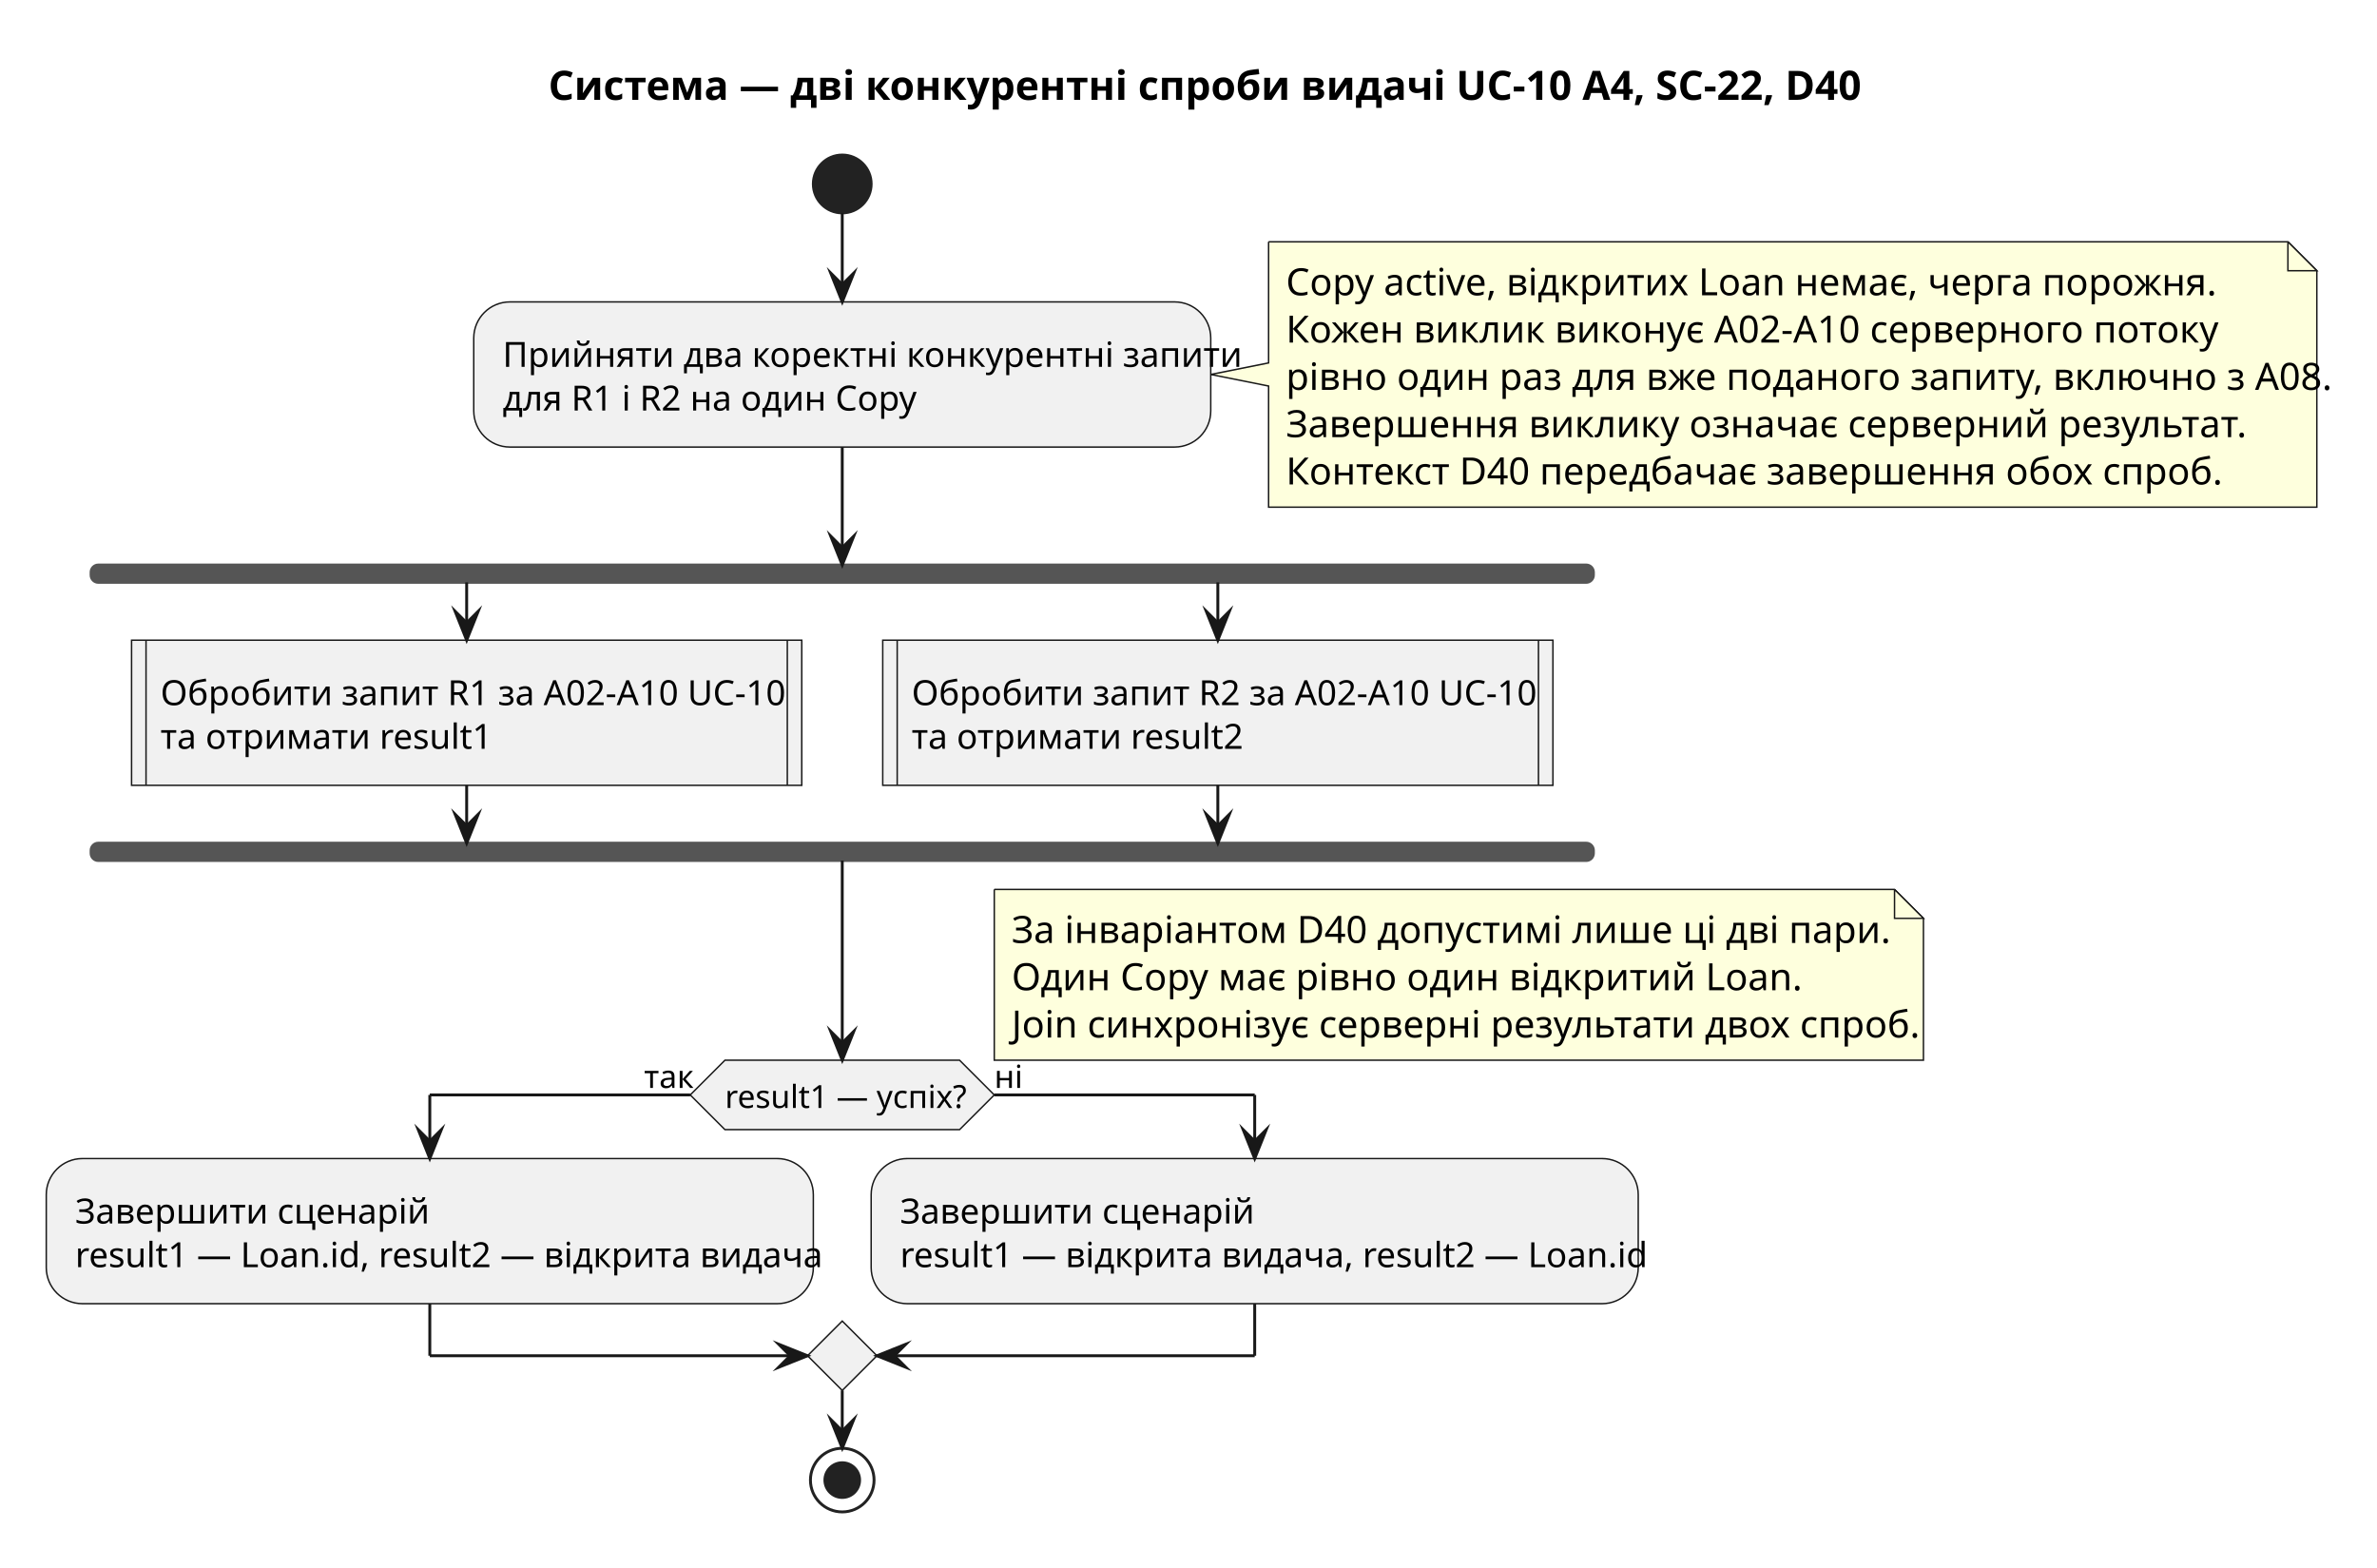
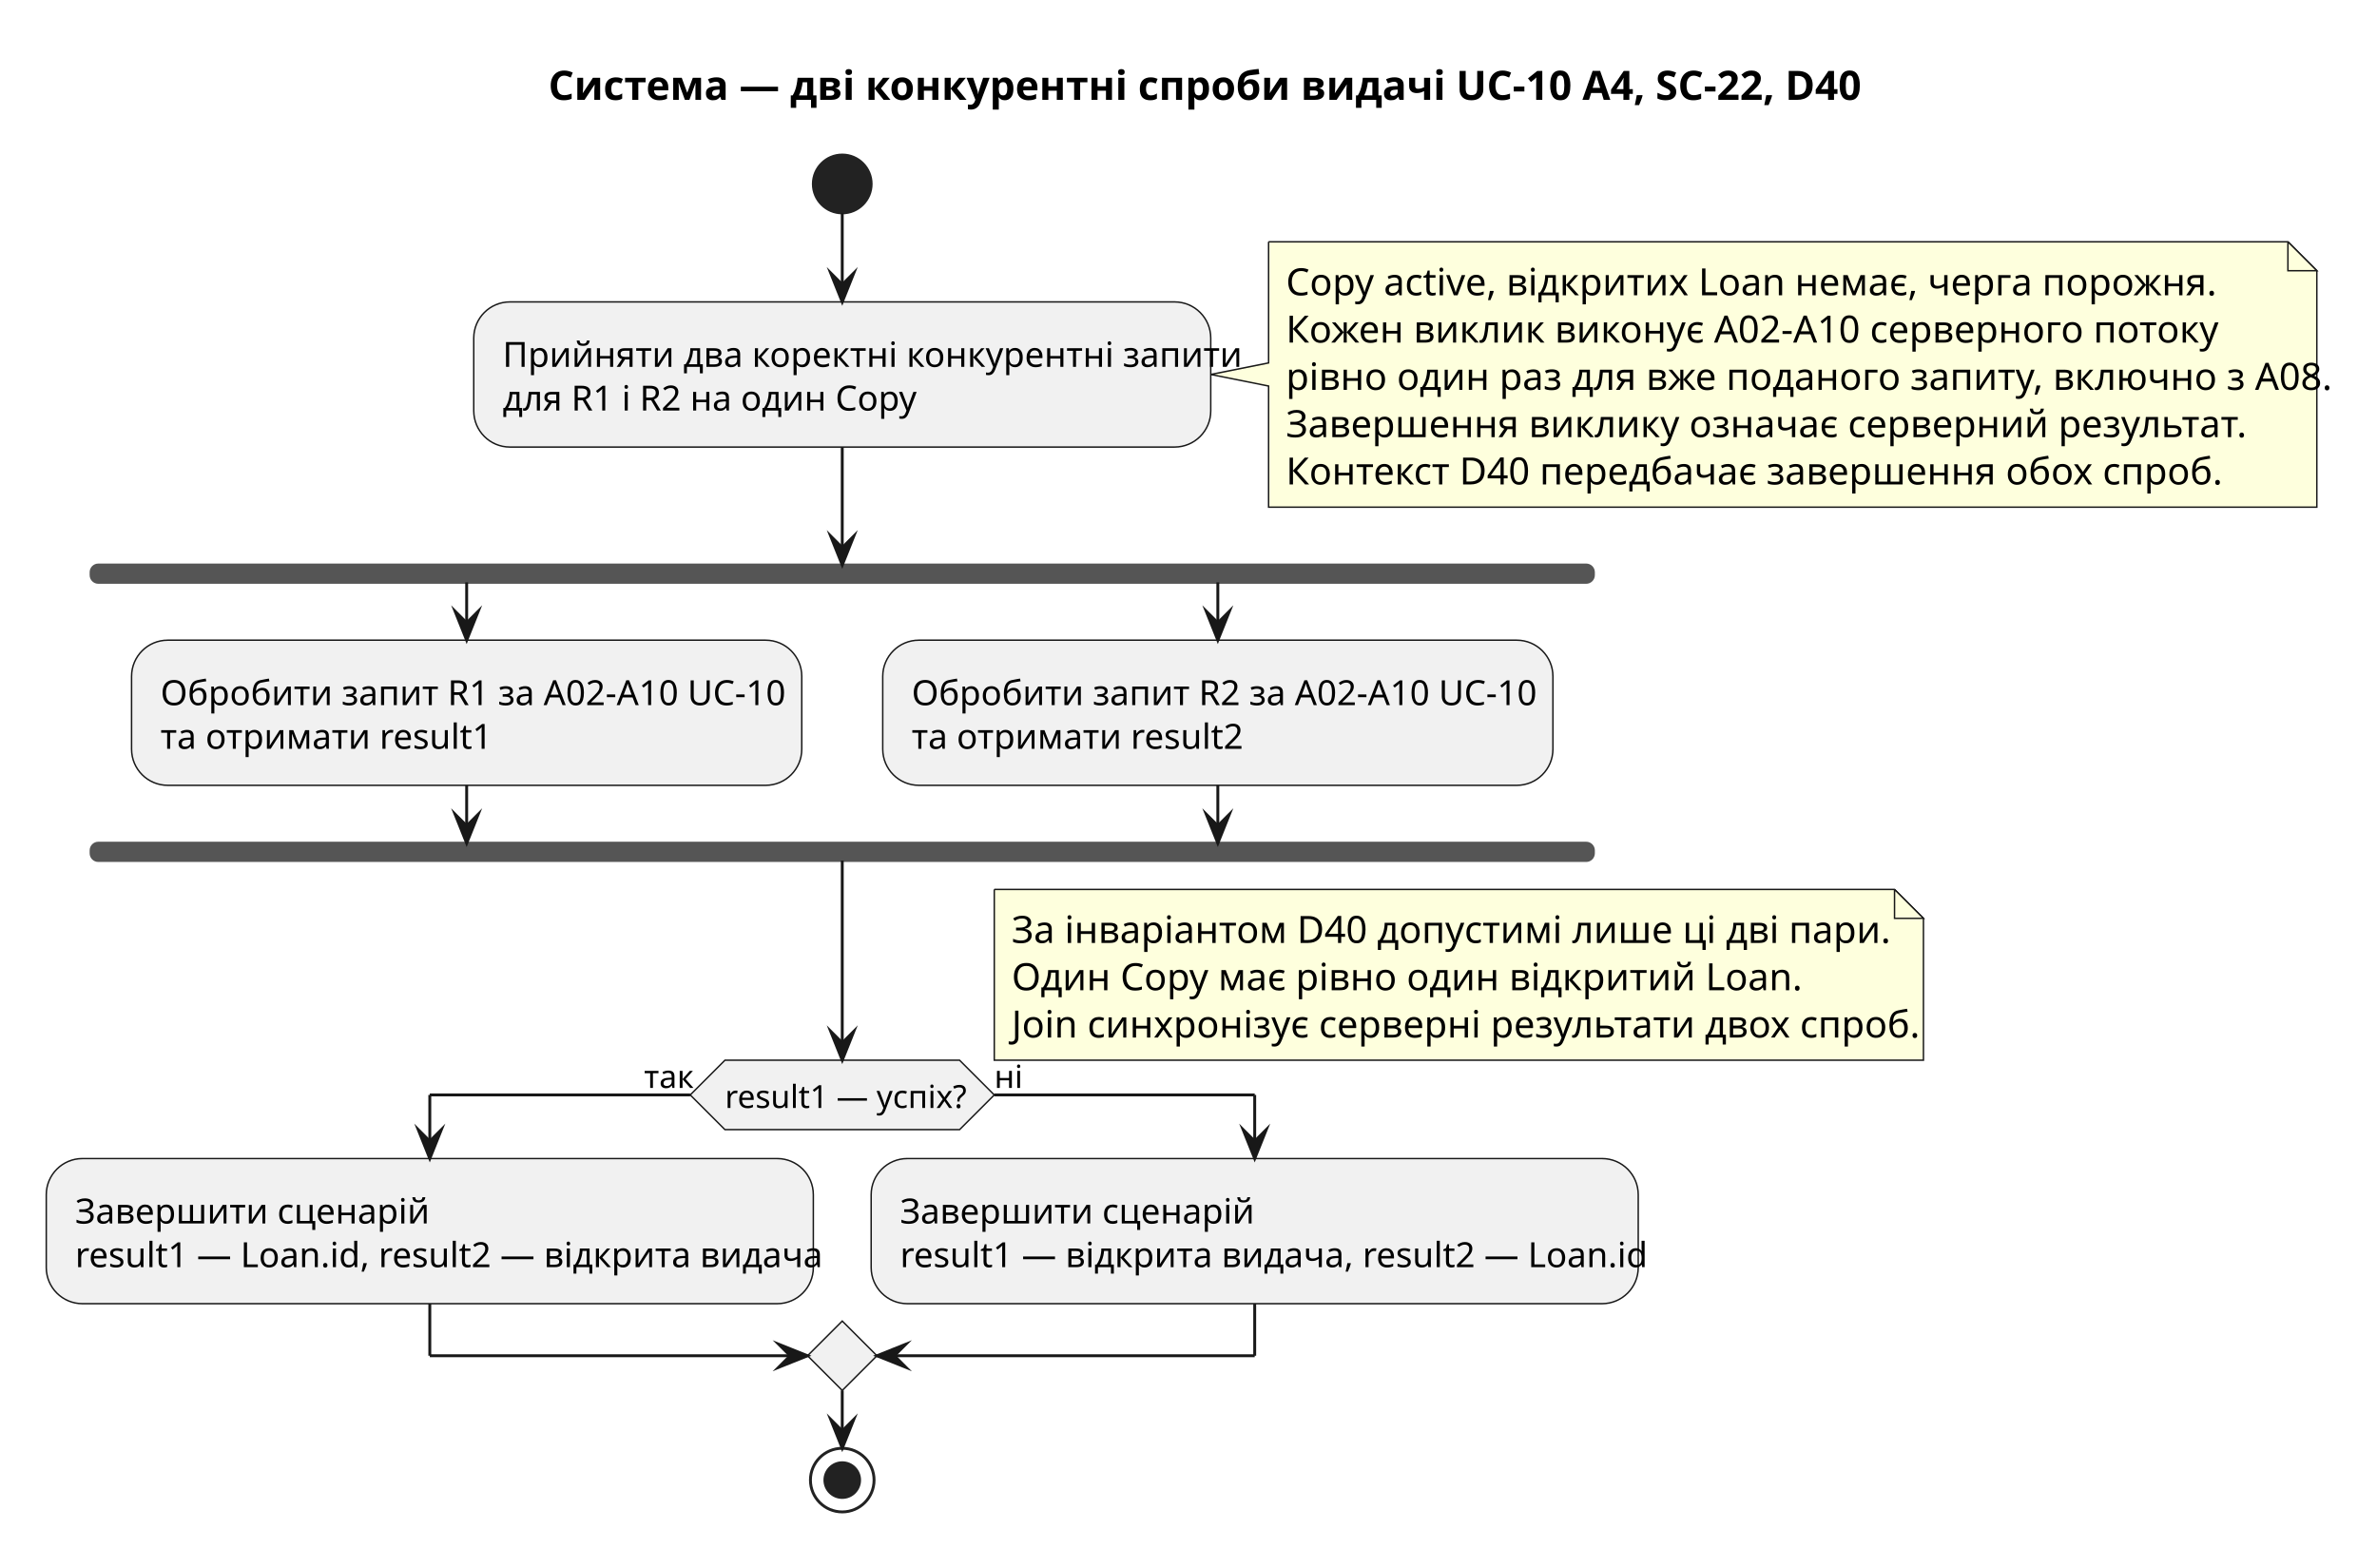
<svg xmlns="http://www.w3.org/2000/svg" version="1.1" data-diagram-type="ACTIVITY" style="width:822px;height:542px;background:#FFFFFF;" width="822px" height="542px" viewBox="0 0 822 542" zoomAndPan="magnify" preserveAspectRatio="none" contentStyleType="text/css">
  <defs />
  <g font-family="sans-serif" lengthAdjust="spacing">
    <g class="title" data-source-line="1">
      <text x="189.637" y="34.533" fill="#000" font-size="14" textLength="440.918" font-weight="700">Система — дві конкурентні спроби видачі UC-10 A4, SC-22, D40</text>
    </g>
    <ellipse cx="291.262" cy="63.609" rx="10" ry="10" fill="#222" style="stroke:#222;stroke-width:1;" />
    <path d="M438.695,83.609 L438.695,125.488 L418.695,129.488 L438.695,133.488 L438.695,175.367 A0,0 0 0 0 438.695,175.367 L801.193,175.367 A0,0 0 0 0 801.193,175.367 L801.193,93.609 L791.193,83.609 L438.695,83.609 A0,0 0 0 0 438.695,83.609" style="stroke:#181818;stroke-width:0.5;" fill="#FEFFDD" />
    <path d="M791.193,83.609 L791.193,93.609 L801.193,93.609 L791.193,83.609" style="stroke:#181818;stroke-width:0.5;" fill="#FEFFDD" />
    <text x="444.695" y="102.104" fill="#000" font-size="13" textLength="305.068">Copy active, відкритих Loan немає, черга порожня.</text>
    <text x="444.695" y="118.456" fill="#000" font-size="13" textLength="302.694">Кожен виклик виконує A02-A10 серверного потоку</text>
    <text x="444.695" y="134.808" fill="#000" font-size="13" textLength="341.498">рівно один раз для вже поданого запиту, включно з A08.</text>
    <text x="444.695" y="151.159" fill="#000" font-size="13" textLength="313.136">Завершення виклику означає серверний результат.</text>
    <text x="444.695" y="167.511" fill="#000" font-size="13" textLength="307.918">Контекст D40 передбачає завершення обох спроб.</text>
    <rect x="163.828" y="104.395" width="254.867" height="50.188" fill="#F1F1F1" style="stroke:#181818;stroke-width:0.5;" rx="12.5" ry="12.5" />
    <text x="173.828" y="126.852" fill="#000" font-size="12" textLength="234.867">Прийняти два коректні конкурентні запити</text>
    <text x="173.828" y="141.945" fill="#000" font-size="12" textLength="142.172">для R1 і R2 на один Copy</text>
    <rect x="31.498" y="195.367" width="519.527" height="6" fill="#555" style="stroke:#555;stroke-width:1;" rx="2.5" ry="2.5" />
-     <rect x="45.498" y="221.367" width="231.764" height="50.188" fill="#F1F1F1" style="stroke:#181818;stroke-width:0.5;" />
-     <line x1="50.498" y1="221.367" x2="50.498" y2="271.555" style="stroke:#181818;stroke-width:0.5;" />
-     <line x1="272.262" y1="221.367" x2="272.262" y2="271.555" style="stroke:#181818;stroke-width:0.5;" />
+     <rect x="45.498" y="221.367" width="231.764" height="50.188" fill="#F1F1F1" style="stroke:#181818;stroke-width:0.5;" rx="12.5" ry="12.5" />
    <text x="55.498" y="243.824" fill="#000" font-size="12" textLength="211.764">Обробити запит R1 за A02-A10 UC-10</text>
    <text x="55.498" y="258.918" fill="#000" font-size="12" textLength="107.525">та отримати result1</text>
-     <rect x="305.262" y="221.367" width="231.764" height="50.188" fill="#F1F1F1" style="stroke:#181818;stroke-width:0.5;" />
-     <line x1="310.262" y1="221.367" x2="310.262" y2="271.555" style="stroke:#181818;stroke-width:0.5;" />
-     <line x1="532.025" y1="221.367" x2="532.025" y2="271.555" style="stroke:#181818;stroke-width:0.5;" />
+     <rect x="305.262" y="221.367" width="231.764" height="50.188" fill="#F1F1F1" style="stroke:#181818;stroke-width:0.5;" rx="12.5" ry="12.5" />
    <text x="315.262" y="243.824" fill="#000" font-size="12" textLength="211.764">Обробити запит R2 за A02-A10 UC-10</text>
    <text x="315.262" y="258.918" fill="#000" font-size="12" textLength="107.525">та отримати result2</text>
    <rect x="31.498" y="291.555" width="519.527" height="6" fill="#555" style="stroke:#555;stroke-width:1;" rx="2.5" ry="2.5" />
    <path d="M343.835,307.555 L343.835,366.609 L665.155,366.609 L665.155,317.555 L655.155,307.555 L343.835,307.555" style="stroke:#181818;stroke-width:0.5;" fill="#FEFFDD" />
    <path d="M655.155,307.555 L655.155,317.555 L665.155,317.555 L655.155,307.555" style="stroke:#181818;stroke-width:0.5;" fill="#FEFFDD" />
    <text x="349.835" y="326.05" fill="#000" font-size="13" textLength="287.555">За інваріантом D40 допустимі лише ці дві пари.</text>
    <text x="349.835" y="342.401" fill="#000" font-size="13" textLength="258.216">Один Copy має рівно один відкритий Loan.</text>
    <text x="349.835" y="358.753" fill="#000" font-size="13" textLength="300.32">Join синхронізує серверні результати двох спроб.</text>
    <polygon points="250.688,366.609,331.835,366.609,343.835,378.609,331.835,390.609,250.688,390.609,238.688,378.609,250.688,366.609" fill="#F1F1F1" style="stroke:#181818;stroke-width:0.5;stroke-linejoin:miter;stroke-miterlimit:10;" />
    <text x="250.688" y="383.11" fill="#000" font-size="11" textLength="81.146">result1 — успіх?</text>
    <text x="222.72" y="376.192" fill="#000" font-size="11" textLength="15.968">так</text>
    <text x="343.835" y="376.192" fill="#000" font-size="11" textLength="8.519">ні</text>
    <rect x="16" y="400.609" width="265.262" height="50.188" fill="#F1F1F1" style="stroke:#181818;stroke-width:0.5;" rx="12.5" ry="12.5" />
    <text x="26" y="423.066" fill="#000" font-size="12" textLength="114.398">Завершити сценарій</text>
    <text x="26" y="438.16" fill="#000" font-size="12" textLength="245.262">result1 — Loan.id, result2 — відкрита видача</text>
    <rect x="301.262" y="400.609" width="265.262" height="50.188" fill="#F1F1F1" style="stroke:#181818;stroke-width:0.5;" rx="12.5" ry="12.5" />
    <text x="311.262" y="423.066" fill="#000" font-size="12" textLength="114.398">Завершити сценарій</text>
    <text x="311.262" y="438.16" fill="#000" font-size="12" textLength="245.262">result1 — відкрита видача, result2 — Loan.id</text>
    <polygon points="291.262,456.797,303.262,468.797,291.262,480.797,279.262,468.797,291.262,456.797" fill="#F1F1F1" style="stroke:#181818;stroke-width:0.5;stroke-linejoin:miter;stroke-miterlimit:10;" />
    <ellipse cx="291.262" cy="511.797" rx="11" ry="11" fill="none" style="stroke:#222;stroke-width:1;" />
    <ellipse cx="291.262" cy="511.797" rx="6" ry="6" fill="#222" style="stroke:#222;stroke-width:1;" />
    <line x1="291.262" y1="73.609" x2="291.262" y2="104.395" style="stroke:#181818;stroke-width:1;" />
    <polygon points="287.262,94.395,291.262,104.395,295.262,94.395,291.262,98.395" fill="#181818" style="stroke:#181818;stroke-width:1;stroke-linejoin:miter;stroke-miterlimit:10;" />
    <line x1="161.38" y1="201.367" x2="161.38" y2="221.367" style="stroke:#181818;stroke-width:1;" />
    <polygon points="157.38,211.367,161.38,221.367,165.38,211.367,161.38,215.367" fill="#181818" style="stroke:#181818;stroke-width:1;stroke-linejoin:miter;stroke-miterlimit:10;" />
    <line x1="421.144" y1="201.367" x2="421.144" y2="221.367" style="stroke:#181818;stroke-width:1;" />
    <polygon points="417.144,211.367,421.144,221.367,425.144,211.367,421.144,215.367" fill="#181818" style="stroke:#181818;stroke-width:1;stroke-linejoin:miter;stroke-miterlimit:10;" />
    <line x1="161.38" y1="271.555" x2="161.38" y2="291.555" style="stroke:#181818;stroke-width:1;" />
    <polygon points="157.38,281.555,161.38,291.555,165.38,281.555,161.38,285.555" fill="#181818" style="stroke:#181818;stroke-width:1;stroke-linejoin:miter;stroke-miterlimit:10;" />
    <line x1="421.144" y1="271.555" x2="421.144" y2="291.555" style="stroke:#181818;stroke-width:1;" />
    <polygon points="417.144,281.555,421.144,291.555,425.144,281.555,421.144,285.555" fill="#181818" style="stroke:#181818;stroke-width:1;stroke-linejoin:miter;stroke-miterlimit:10;" />
    <line x1="291.262" y1="154.582" x2="291.262" y2="195.367" style="stroke:#181818;stroke-width:1;" />
    <polygon points="287.262,185.367,291.262,195.367,295.262,185.367,291.262,189.367" fill="#181818" style="stroke:#181818;stroke-width:1;stroke-linejoin:miter;stroke-miterlimit:10;" />
    <line x1="238.688" y1="378.609" x2="148.631" y2="378.609" style="stroke:#181818;stroke-width:1;" />
    <line x1="148.631" y1="378.609" x2="148.631" y2="400.609" style="stroke:#181818;stroke-width:1;" />
    <polygon points="144.631,390.609,148.631,400.609,152.631,390.609,148.631,394.609" fill="#181818" style="stroke:#181818;stroke-width:1;stroke-linejoin:miter;stroke-miterlimit:10;" />
    <line x1="343.835" y1="378.609" x2="433.893" y2="378.609" style="stroke:#181818;stroke-width:1;" />
    <line x1="433.893" y1="378.609" x2="433.893" y2="400.609" style="stroke:#181818;stroke-width:1;" />
    <polygon points="429.893,390.609,433.893,400.609,437.893,390.609,433.893,394.609" fill="#181818" style="stroke:#181818;stroke-width:1;stroke-linejoin:miter;stroke-miterlimit:10;" />
    <line x1="148.631" y1="450.797" x2="148.631" y2="468.797" style="stroke:#181818;stroke-width:1;" />
    <line x1="148.631" y1="468.797" x2="279.262" y2="468.797" style="stroke:#181818;stroke-width:1;" />
    <polygon points="269.262,464.797,279.262,468.797,269.262,472.797,273.262,468.797" fill="#181818" style="stroke:#181818;stroke-width:1;stroke-linejoin:miter;stroke-miterlimit:10;" />
    <line x1="433.893" y1="450.797" x2="433.893" y2="468.797" style="stroke:#181818;stroke-width:1;" />
    <line x1="433.893" y1="468.797" x2="303.262" y2="468.797" style="stroke:#181818;stroke-width:1;" />
    <polygon points="313.262,464.797,303.262,468.797,313.262,472.797,309.262,468.797" fill="#181818" style="stroke:#181818;stroke-width:1;stroke-linejoin:miter;stroke-miterlimit:10;" />
    <line x1="291.262" y1="297.555" x2="291.262" y2="366.609" style="stroke:#181818;stroke-width:1;" />
    <polygon points="287.262,356.609,291.262,366.609,295.262,356.609,291.262,360.609" fill="#181818" style="stroke:#181818;stroke-width:1;stroke-linejoin:miter;stroke-miterlimit:10;" />
    <line x1="291.262" y1="480.797" x2="291.262" y2="500.797" style="stroke:#181818;stroke-width:1;" />
    <polygon points="287.262,490.797,291.262,500.797,295.262,490.797,291.262,494.797" fill="#181818" style="stroke:#181818;stroke-width:1;stroke-linejoin:miter;stroke-miterlimit:10;" />
  </g>
</svg>
